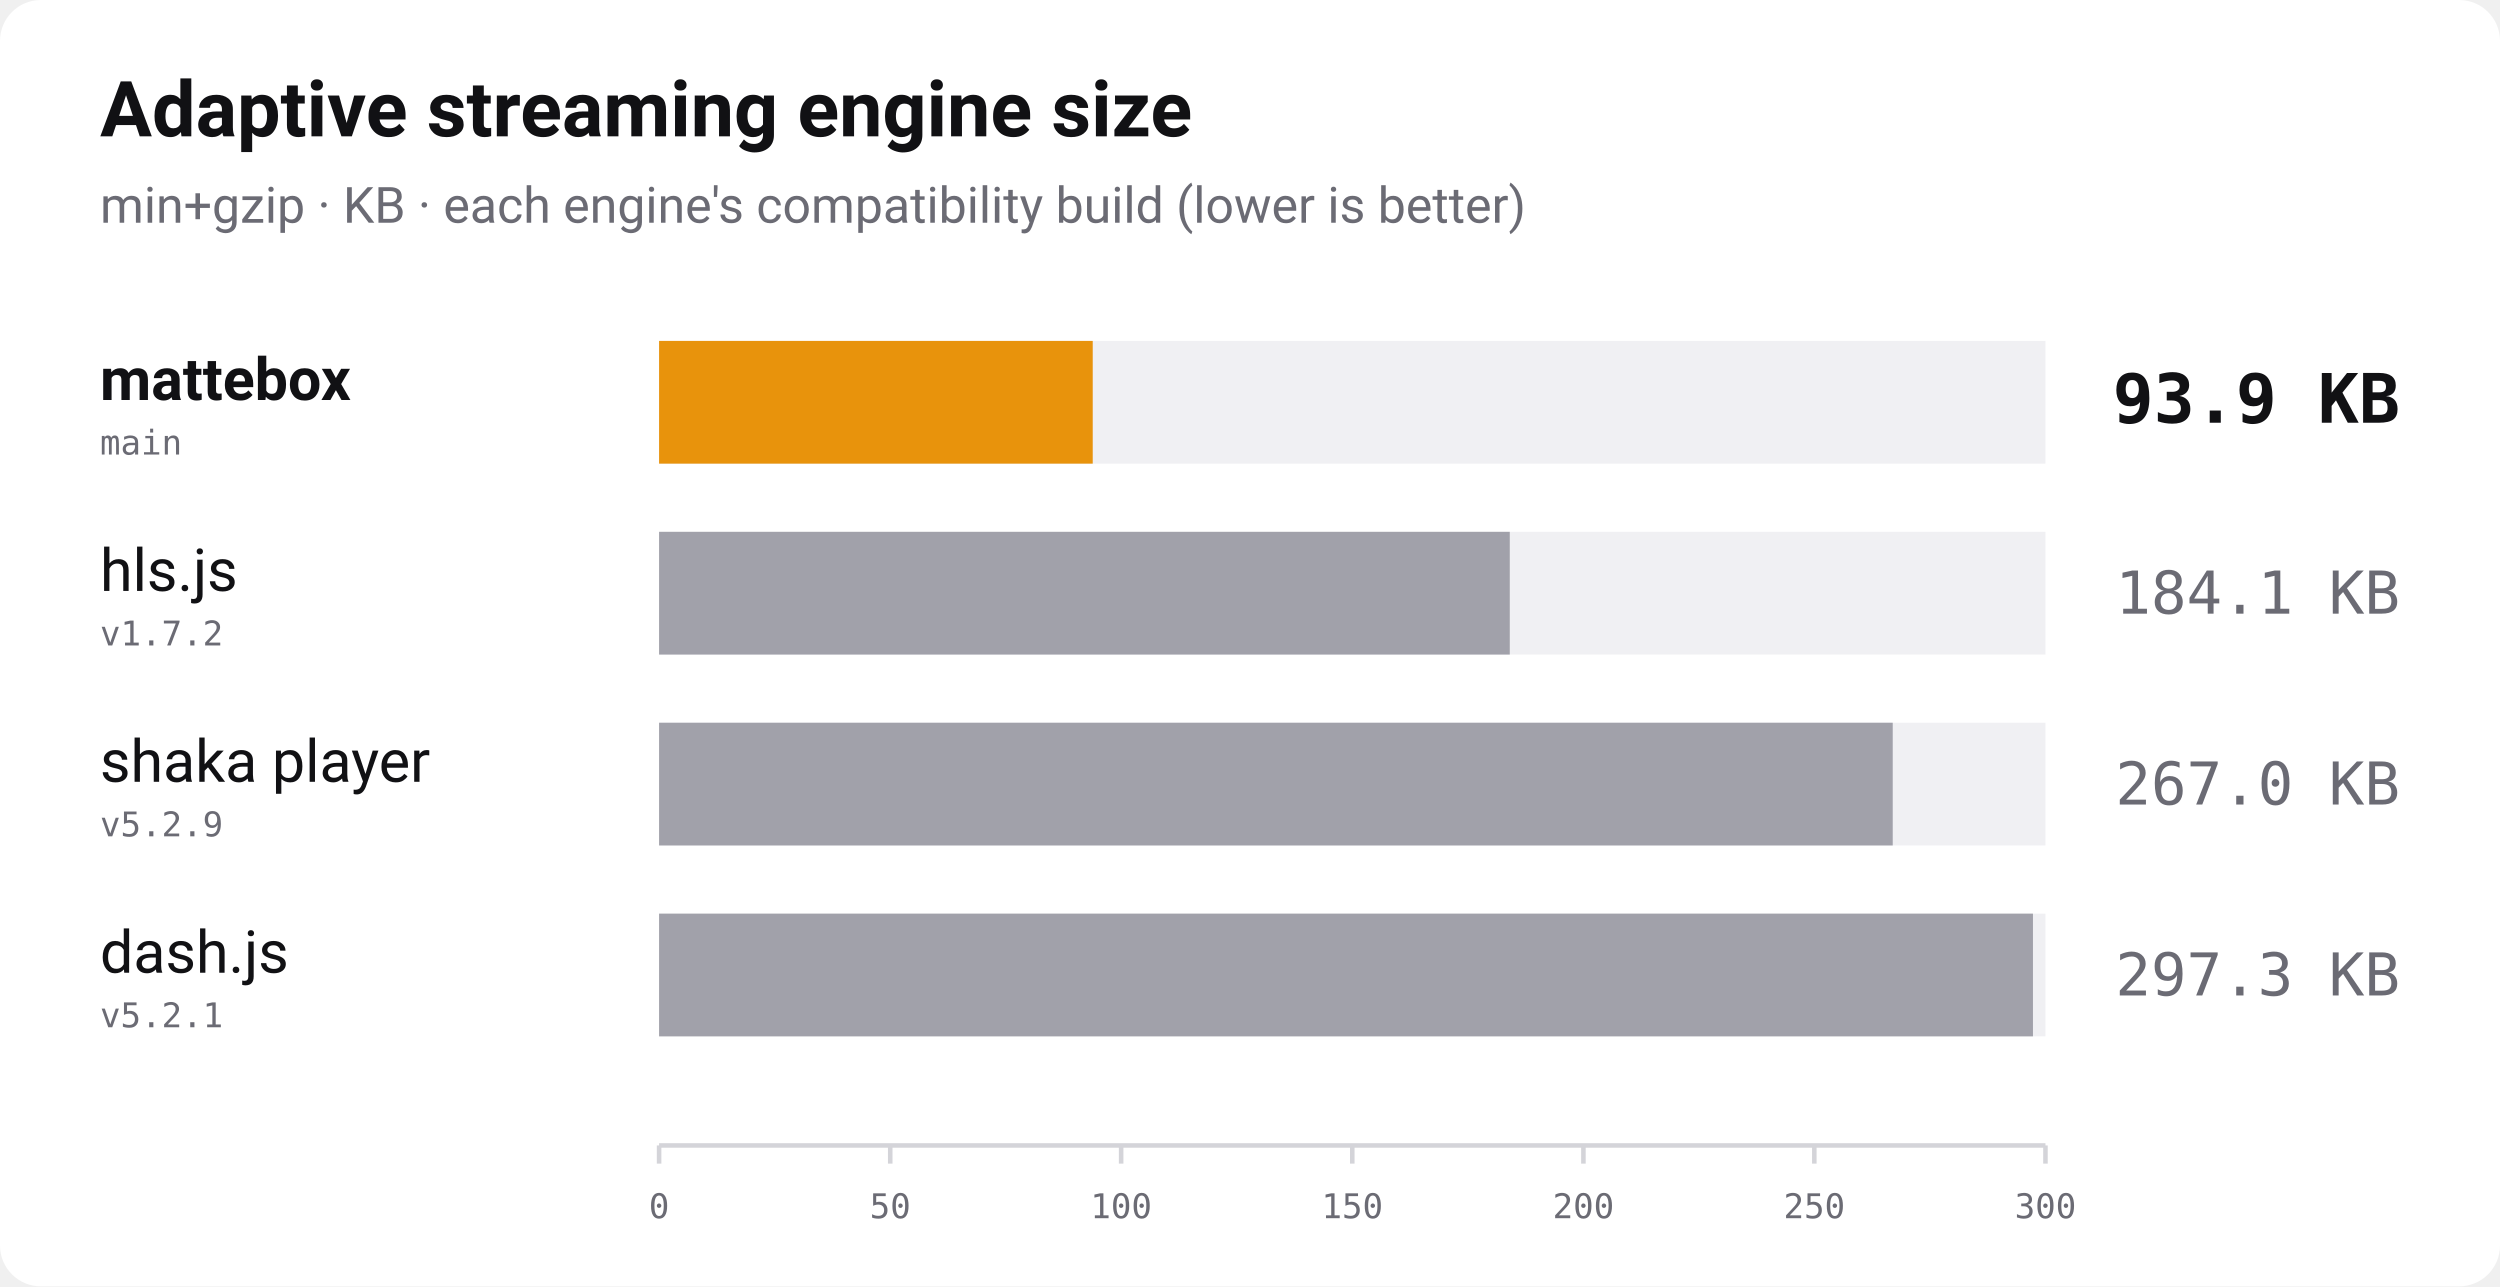
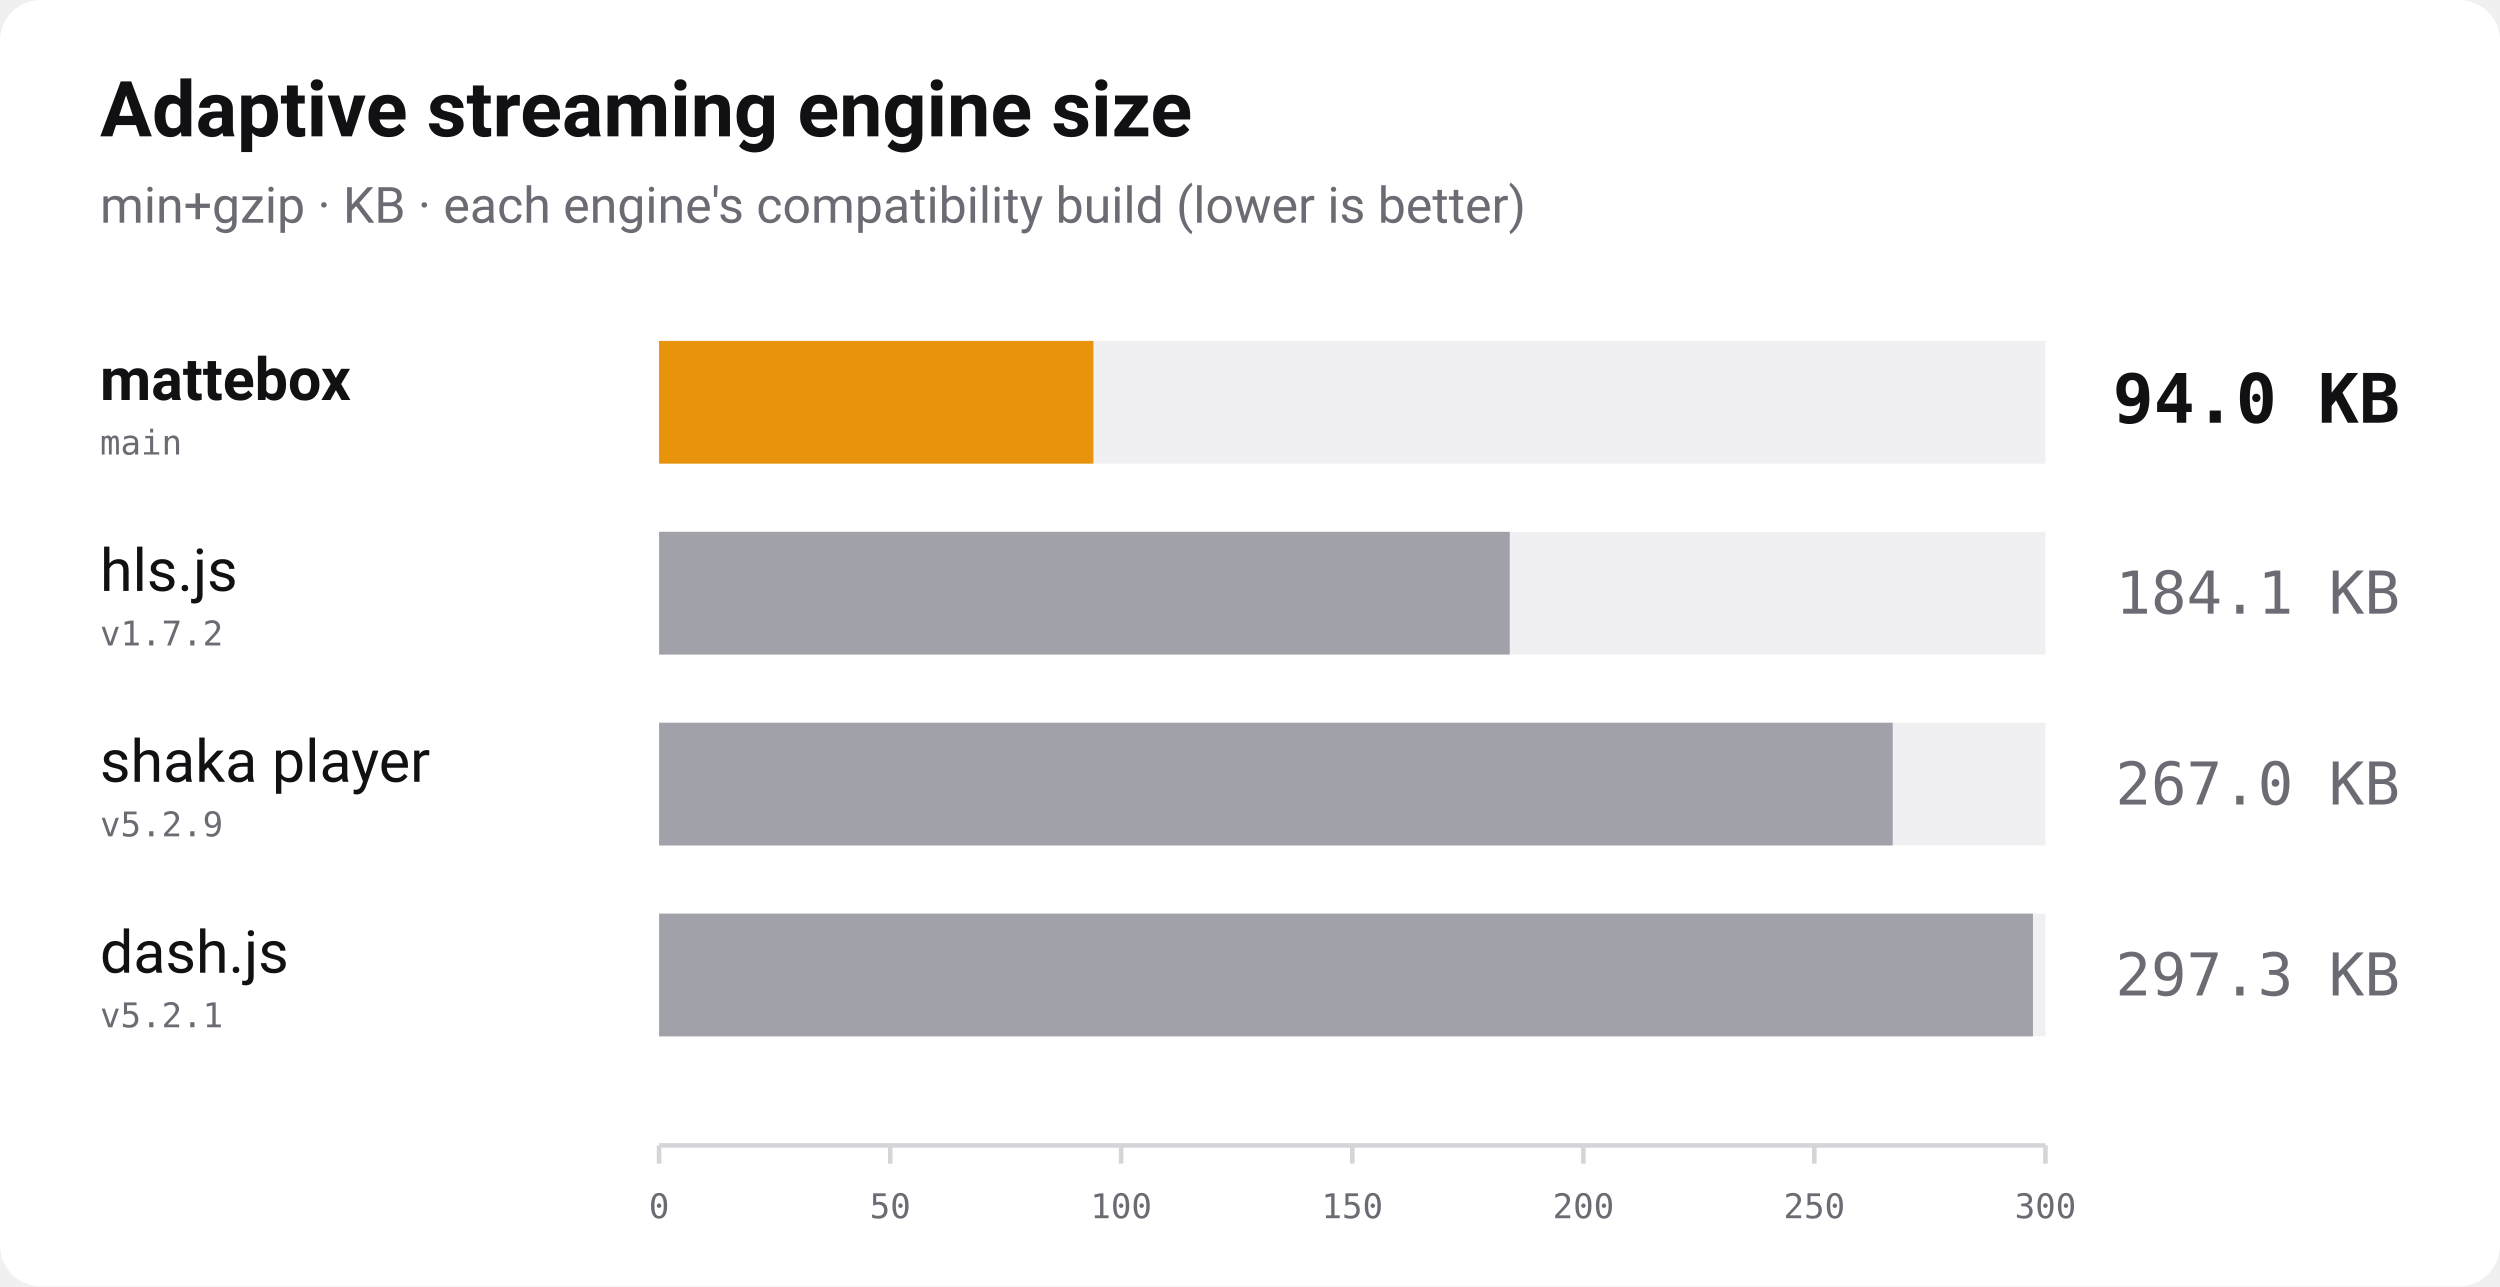
<svg xmlns="http://www.w3.org/2000/svg" width="1100" height="566" viewBox="0 0 1100 566" role="img" aria-label="Bundle size of adaptive streaming players, min+gzip, lower is better">
  <rect width="1100" height="566" rx="18" fill="#ffffff" />
  <text x="44" y="60" font-family="-apple-system, 'Segoe UI', Roboto, Helvetica, Arial, sans-serif" font-size="34" font-weight="700" fill="#111114">Adaptive streaming engine size</text>
  <text x="44" y="98" font-family="-apple-system, 'Segoe UI', Roboto, Helvetica, Arial, sans-serif" font-size="22" fill="#6b6b74">min+gzip · KB · each engine's compatibility build (lower is better)</text>
  <text x="44" y="176" font-family="-apple-system, 'Segoe UI', Roboto, Helvetica, Arial, sans-serif" font-size="26" font-weight="700" fill="#111114">mattebox</text>
  <text x="44" y="200" font-family="ui-monospace, 'SF Mono', Menlo, Consolas, monospace" font-size="15" fill="#6b6b74">main</text>
  <rect x="290" y="150" width="610" height="54" fill="#f0f0f3" />
-   <rect x="290" y="150" width="190.8" height="54" fill="#e8930c" />
-   <text x="1056" y="186" text-anchor="end" font-family="ui-monospace, 'SF Mono', Menlo, Consolas, monospace" font-size="30" font-weight="700" fill="#111114">93.9 KB</text>
+   <rect x="290" y="150" width="191.1" height="54" fill="#e8930c" />
+   <text x="1056" y="186" text-anchor="end" font-family="ui-monospace, 'SF Mono', Menlo, Consolas, monospace" font-size="30" font-weight="700" fill="#111114">94.0 KB</text>
  <text x="44" y="260" font-family="-apple-system, 'Segoe UI', Roboto, Helvetica, Arial, sans-serif" font-size="26" font-weight="400" fill="#111114">hls.js</text>
  <text x="44" y="284" font-family="ui-monospace, 'SF Mono', Menlo, Consolas, monospace" font-size="15" fill="#6b6b74">v1.7.2</text>
  <rect x="290" y="234" width="610" height="54" fill="#f0f0f3" />
  <rect x="290" y="234" width="374.3" height="54" fill="#a1a1aa" />
  <text x="1056" y="270" text-anchor="end" font-family="ui-monospace, 'SF Mono', Menlo, Consolas, monospace" font-size="26" font-weight="400" fill="#6b6b74">184.1 KB</text>
  <text x="44" y="344" font-family="-apple-system, 'Segoe UI', Roboto, Helvetica, Arial, sans-serif" font-size="26" font-weight="400" fill="#111114">shaka player</text>
  <text x="44" y="368" font-family="ui-monospace, 'SF Mono', Menlo, Consolas, monospace" font-size="15" fill="#6b6b74">v5.2.9</text>
  <rect x="290" y="318" width="610" height="54" fill="#f0f0f3" />
  <rect x="290" y="318" width="542.8" height="54" fill="#a1a1aa" />
  <text x="1056" y="354" text-anchor="end" font-family="ui-monospace, 'SF Mono', Menlo, Consolas, monospace" font-size="26" font-weight="400" fill="#6b6b74">267.0 KB</text>
  <text x="44" y="428" font-family="-apple-system, 'Segoe UI', Roboto, Helvetica, Arial, sans-serif" font-size="26" font-weight="400" fill="#111114">dash.js</text>
  <text x="44" y="452" font-family="ui-monospace, 'SF Mono', Menlo, Consolas, monospace" font-size="15" fill="#6b6b74">v5.2.1</text>
  <rect x="290" y="402" width="610" height="54" fill="#f0f0f3" />
  <rect x="290" y="402" width="604.5" height="54" fill="#a1a1aa" />
  <text x="1056" y="438" text-anchor="end" font-family="ui-monospace, 'SF Mono', Menlo, Consolas, monospace" font-size="26" font-weight="400" fill="#6b6b74">297.3 KB</text>
  <line x1="290" y1="504" x2="900" y2="504" stroke="#d4d4d9" stroke-width="2" />
  <line x1="290.0" y1="504" x2="290.0" y2="512" stroke="#d4d4d9" stroke-width="2" />
  <text x="290.0" y="536" text-anchor="middle" font-family="ui-monospace, 'SF Mono', Menlo, Consolas, monospace" font-size="15" fill="#6b6b74">0</text>
  <line x1="391.7" y1="504" x2="391.7" y2="512" stroke="#d4d4d9" stroke-width="2" />
  <text x="391.7" y="536" text-anchor="middle" font-family="ui-monospace, 'SF Mono', Menlo, Consolas, monospace" font-size="15" fill="#6b6b74">50</text>
  <line x1="493.3" y1="504" x2="493.3" y2="512" stroke="#d4d4d9" stroke-width="2" />
  <text x="493.3" y="536" text-anchor="middle" font-family="ui-monospace, 'SF Mono', Menlo, Consolas, monospace" font-size="15" fill="#6b6b74">100</text>
  <line x1="595.0" y1="504" x2="595.0" y2="512" stroke="#d4d4d9" stroke-width="2" />
  <text x="595.0" y="536" text-anchor="middle" font-family="ui-monospace, 'SF Mono', Menlo, Consolas, monospace" font-size="15" fill="#6b6b74">150</text>
  <line x1="696.7" y1="504" x2="696.7" y2="512" stroke="#d4d4d9" stroke-width="2" />
  <text x="696.7" y="536" text-anchor="middle" font-family="ui-monospace, 'SF Mono', Menlo, Consolas, monospace" font-size="15" fill="#6b6b74">200</text>
  <line x1="798.3" y1="504" x2="798.3" y2="512" stroke="#d4d4d9" stroke-width="2" />
  <text x="798.3" y="536" text-anchor="middle" font-family="ui-monospace, 'SF Mono', Menlo, Consolas, monospace" font-size="15" fill="#6b6b74">250</text>
  <line x1="900.0" y1="504" x2="900.0" y2="512" stroke="#d4d4d9" stroke-width="2" />
  <text x="900.0" y="536" text-anchor="middle" font-family="ui-monospace, 'SF Mono', Menlo, Consolas, monospace" font-size="15" fill="#6b6b74">300</text>
</svg>
